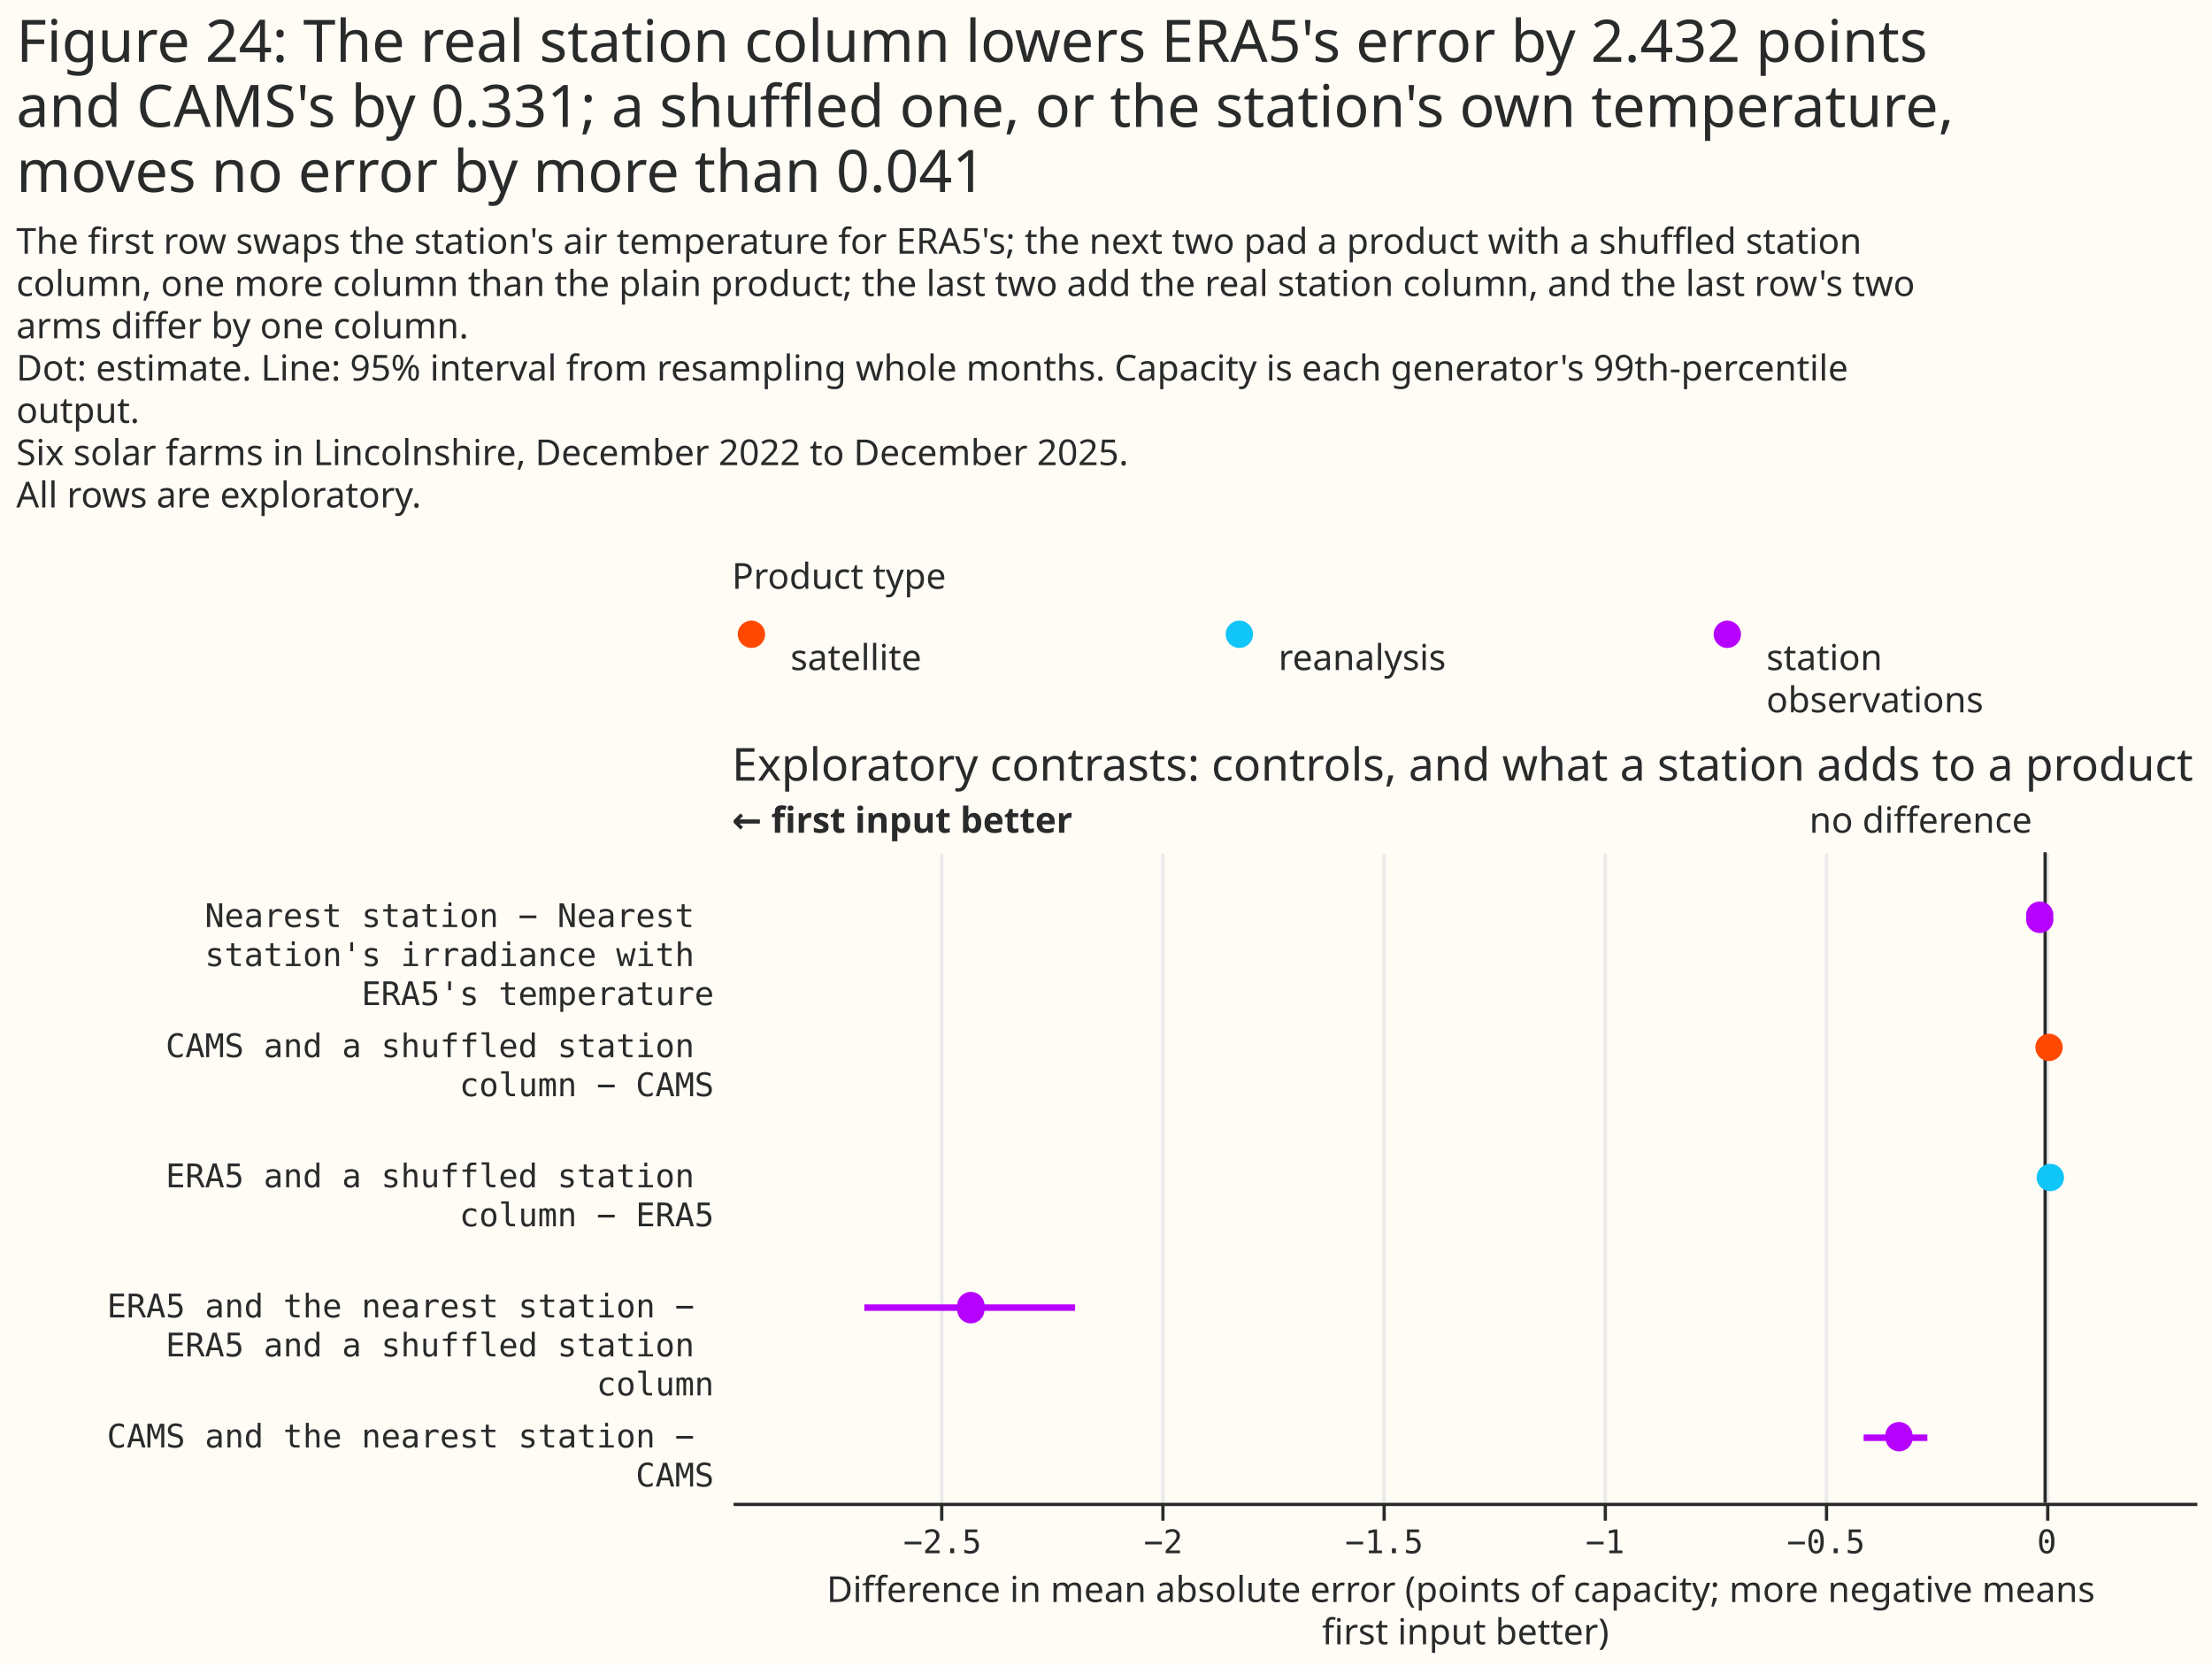
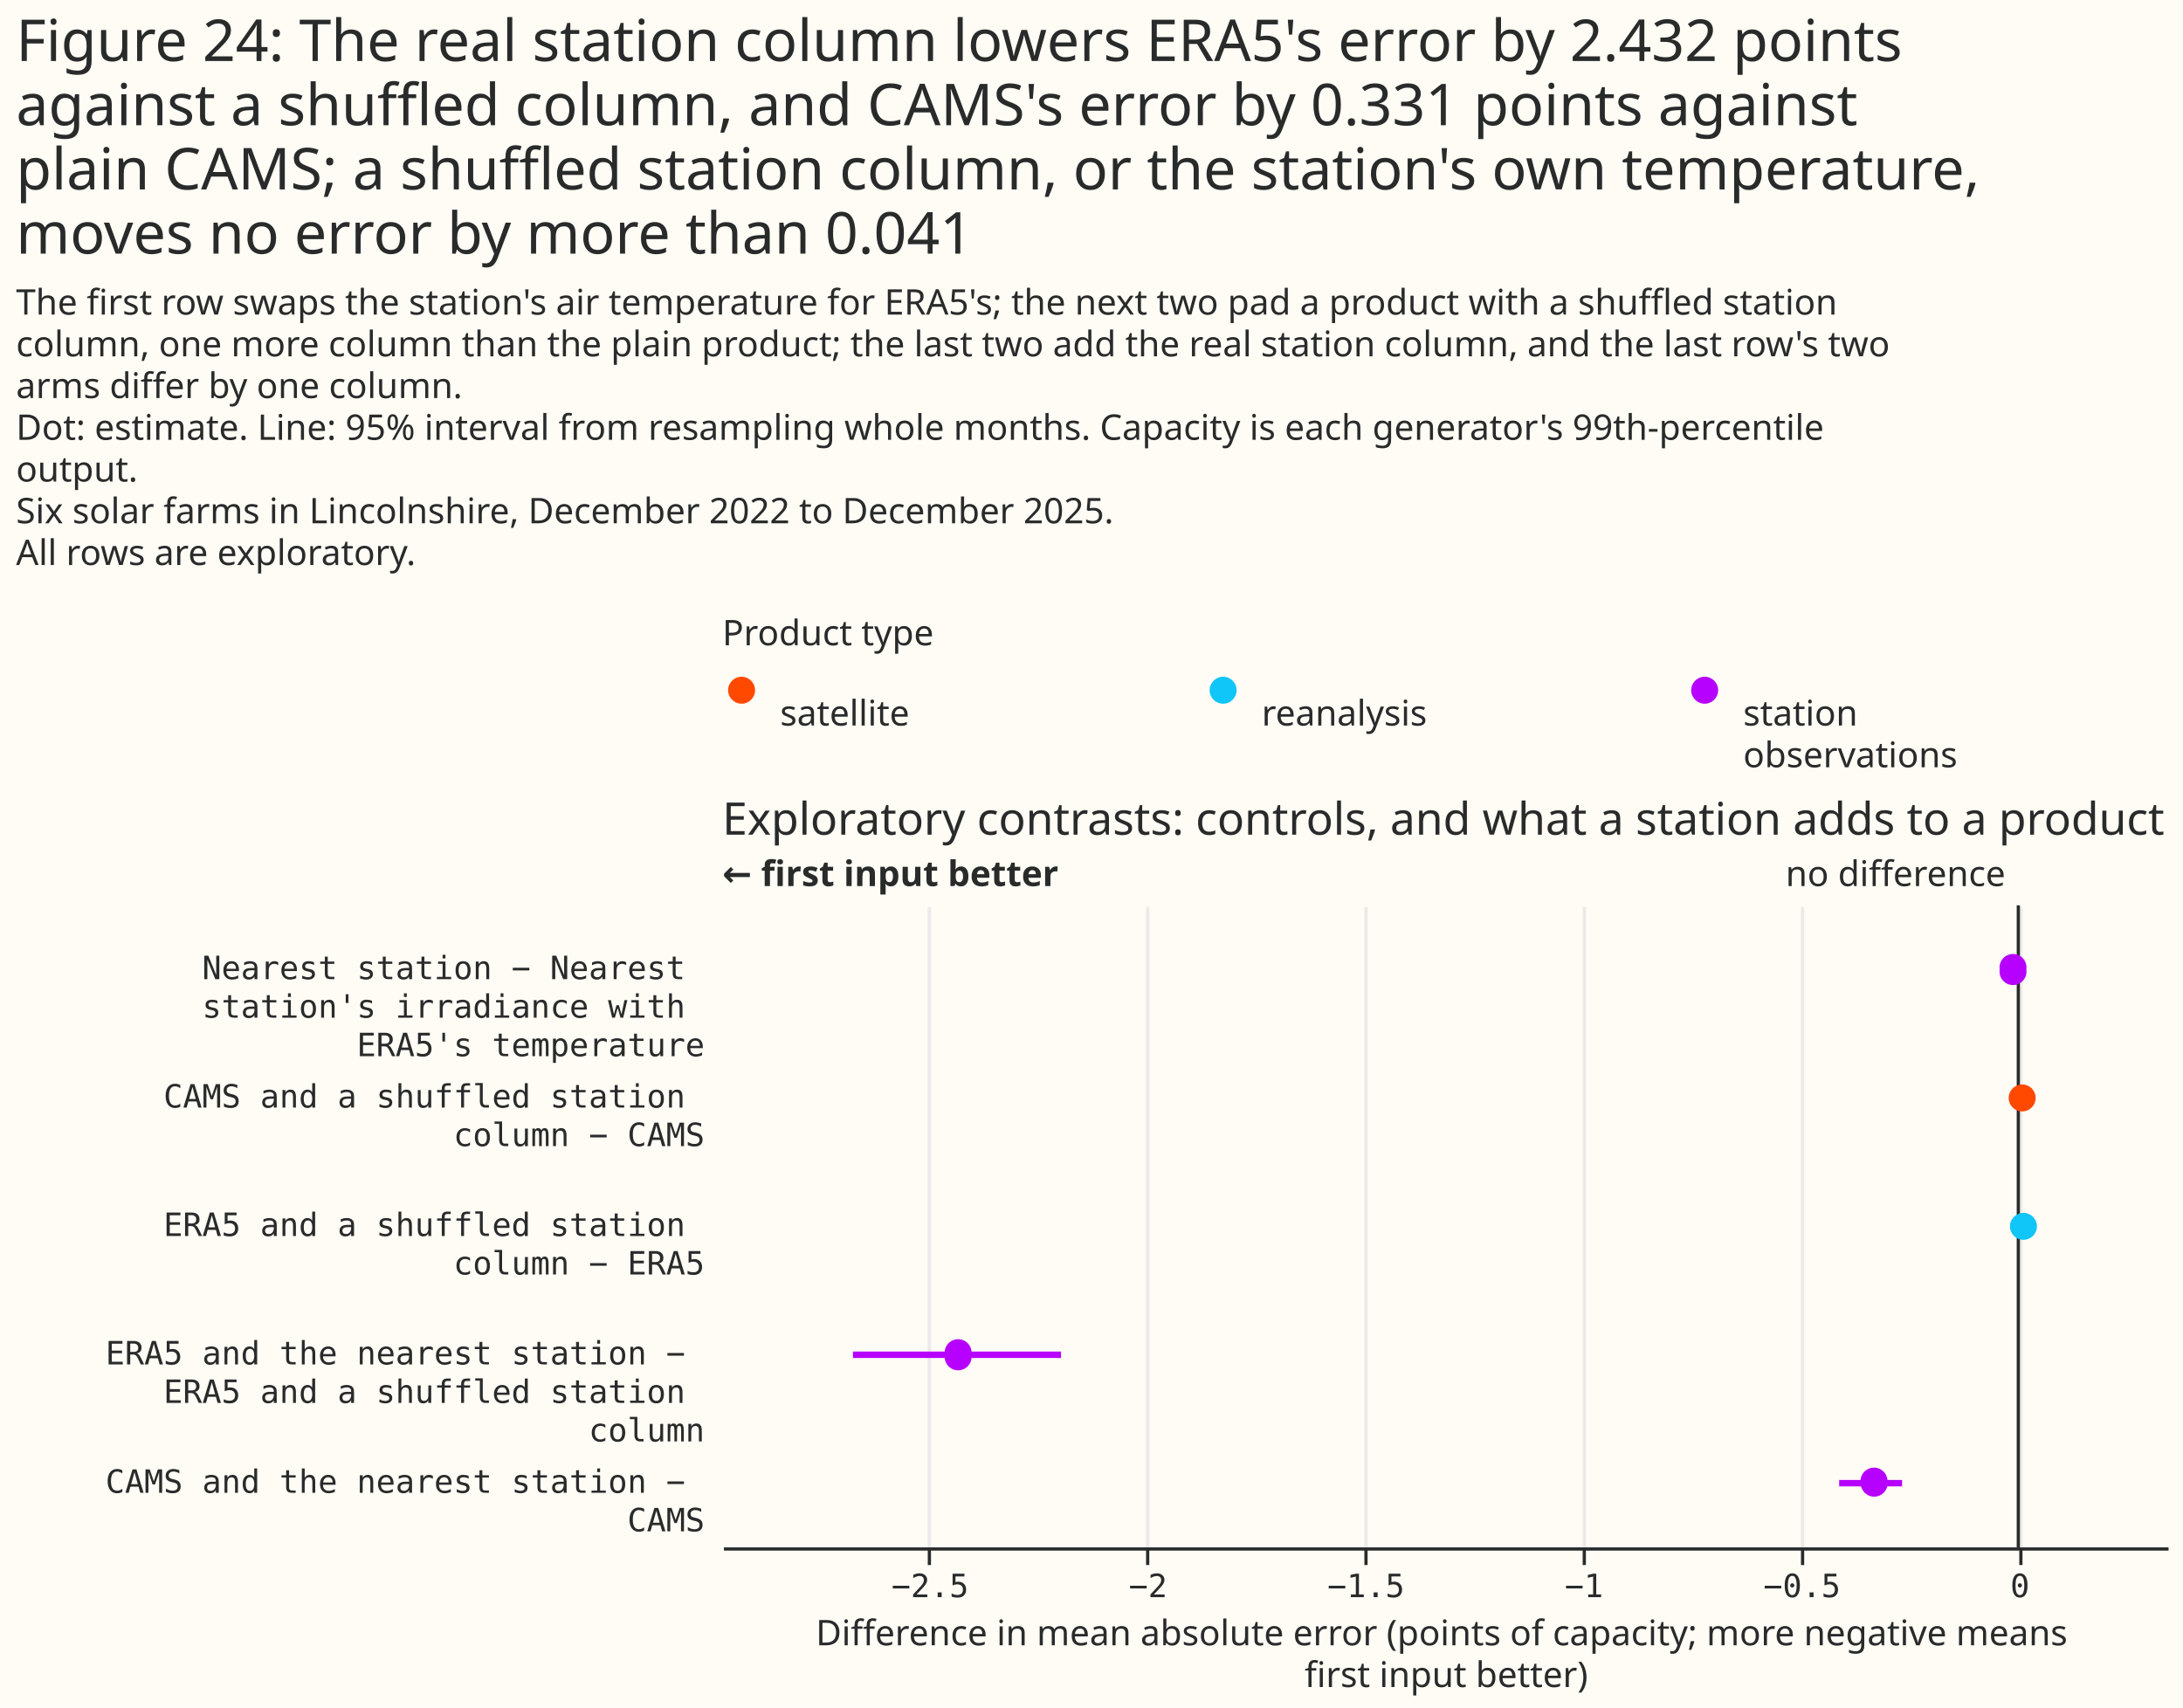
- <svg xmlns="http://www.w3.org/2000/svg" width="680" height="512" class="marks" viewBox="0 0 680 512">
-   <path fill="#fffbf5" d="M0 0h680v512H0z" />
+ <svg xmlns="http://www.w3.org/2000/svg" width="680" height="532" class="marks" viewBox="0 0 680 532">
+   <path fill="#fffbf5" d="M0 0h680v532H0z" />
  <g fill="none" stroke-miterlimit="10" aria-roledescription="group mark container" class="mark-group role-frame root">
-     <path d="M225 187h450z" aria-hidden="true" class="background" />
+     <path d="M225 207h450z" aria-hidden="true" class="background" />
    <g aria-roledescription="group mark container" class="mark-group role-scope concat_0_group">
      <g aria-roledescription="group mark container" class="mark-group role-scope concat_0_concat_0_group">
-         <path fill="#fffbf5" d="M225 187h450v29H225Z" aria-hidden="true" class="background" />
+         <path fill="#fffbf5" d="M225 207h450v29H225Z" aria-hidden="true" class="background" />
        <g aria-roledescription="symbol mark container" class="mark-symbol role-mark concat_0_concat_0_layer_0_marks">
-           <path fill="#ff4901" d="M235.2 195a4.2 4.2 0 1 1-8.4 0 4.2 4.2 0 1 1 8.4 0" aria-label="x: 6; colour: #FF4901; shape: circle" aria-roledescription="point" />
-           <path fill="#10c5f7" d="M385.2 195a4.2 4.2 0 1 1-8.4 0 4.2 4.2 0 1 1 8.4 0" aria-label="x: 156; colour: #10C5F7; shape: circle" aria-roledescription="point" />
-           <path fill="#b701ff" d="M535.2 195a4.2 4.2 0 1 1-8.4 0 4.2 4.2 0 1 1 8.4 0" aria-label="x: 306; colour: #B701FF; shape: circle" aria-roledescription="point" />
+           <path fill="#ff4901" d="M235.2 215a4.2 4.2 0 1 1-8.4 0 4.2 4.2 0 1 1 8.4 0" aria-label="x: 6; colour: #FF4901; shape: circle" aria-roledescription="point" />
+           <path fill="#10c5f7" d="M385.2 215a4.2 4.2 0 1 1-8.4 0 4.2 4.2 0 1 1 8.4 0" aria-label="x: 156; colour: #10C5F7; shape: circle" aria-roledescription="point" />
+           <path fill="#b701ff" d="M535.2 215a4.2 4.2 0 1 1-8.4 0 4.2 4.2 0 1 1 8.4 0" aria-label="x: 306; colour: #B701FF; shape: circle" aria-roledescription="point" />
        </g>
        <g fill="#292b2b" aria-roledescription="text mark container" class="mark-text role-mark concat_0_concat_0_layer_2_marks" font-family="Matter XH, DM Sans, sans-serif" font-size="11">
-           <text aria-label="x: 6; label: satellite" aria-roledescription="text mark" transform="translate(243 206)">satellite</text>
-           <text aria-label="x: 156; label: reanalysis" aria-roledescription="text mark" transform="translate(393 206)">reanalysis</text>
-           <text aria-label="x: 306; label: station observations" aria-roledescription="text mark" transform="translate(543 206)">
+           <text aria-label="x: 6; label: satellite" aria-roledescription="text mark" transform="translate(243 226)">satellite</text>
+           <text aria-label="x: 156; label: reanalysis" aria-roledescription="text mark" transform="translate(393 226)">reanalysis</text>
+           <text aria-label="x: 306; label: station observations" aria-roledescription="text mark" transform="translate(543 226)">
            <tspan>station</tspan>
            <tspan x="0" dy="13">observations</tspan>
          </text>
        </g>
        <g class="mark-group role-title">
-           <text fill="#292b2b" aria-label="Title text 'Product type'" aria-roledescription="title" class="mark-text role-title-text" font-family="Matter XH, DM Sans, sans-serif" font-size="11" pointer-events="none" transform="translate(225 181)">Product type</text>
+           <text fill="#292b2b" aria-label="Title text 'Product type'" aria-roledescription="title" class="mark-text role-title-text" font-family="Matter XH, DM Sans, sans-serif" font-size="11" pointer-events="none" transform="translate(225 201)">Product type</text>
        </g>
      </g>
      <g aria-roledescription="group mark container" class="mark-group role-scope concat_0_concat_1_group">
-         <path fill="#fffbf5" d="M225 262h450v200H225Z" aria-hidden="true" class="background" />
+         <path fill="#fffbf5" d="M225 282h450v200H225Z" aria-hidden="true" class="background" />
        <g aria-hidden="true" class="mark-group role-axis">
-           <path stroke="#eaeaea" d="M289.5 462.5v-200m68 200v-200m68 200v-200m68 200v-200m68 200v-200m68 200v-200" class="mark-rule role-axis-grid" pointer-events="none" />
+           <path stroke="#eaeaea" d="M289.5 482.5v-200m68 200v-200m68 200v-200m68 200v-200m68 200v-200m68 200v-200" class="mark-rule role-axis-grid" pointer-events="none" />
        </g>
        <g aria-label="X-axis titled 'Difference in mean absolute error (points of capacity; more negative means first input better)' for a linear scale with values from −2.97 to 0.34" aria-roledescription="axis" class="mark-group role-axis" pointer-events="none">
-           <path stroke="#292b2b" d="M289.5 462.5v5m68-5v5m68-5v5m68-5v5m68-5v5m68-5v5" class="mark-rule role-axis-tick" />
+           <path stroke="#292b2b" d="M289.5 482.5v5m68-5v5m68-5v5m68-5v5m68-5v5m68-5v5" class="mark-rule role-axis-tick" />
          <g fill="#292b2b" class="mark-text role-axis-label" font-family="Matter Semi Mono, Roboto Mono, monospace" font-size="10" text-anchor="middle">
-             <text transform="translate(289.7 477.5)">−2.5</text>
-             <text transform="translate(357.6 477.5)">−2</text>
-             <text transform="translate(425.5 477.5)">−1.5</text>
-             <text transform="translate(493.4 477.5)">−1</text>
-             <text transform="translate(561.3 477.5)">−0.5</text>
-             <text transform="translate(629.2 477.5)">0</text>
+             <text transform="translate(289.7 497.5)">−2.5</text>
+             <text transform="translate(357.6 497.5)">−2</text>
+             <text transform="translate(425.5 497.5)">−1.5</text>
+             <text transform="translate(493.4 497.5)">−1</text>
+             <text transform="translate(561.3 497.5)">−0.5</text>
+             <text transform="translate(629.2 497.5)">0</text>
          </g>
-           <path stroke="#292b2b" d="M225.5 462.5h450" class="mark-rule role-axis-domain" />
-           <text fill="#292b2b" class="mark-text role-axis-title" font-family="Matter XH, DM Sans, sans-serif" font-size="11" text-anchor="middle" transform="translate(450.5 492.5)">
+           <path stroke="#292b2b" d="M225.5 482.5h450" class="mark-rule role-axis-domain" />
+           <text fill="#292b2b" class="mark-text role-axis-title" font-family="Matter XH, DM Sans, sans-serif" font-size="11" text-anchor="middle" transform="translate(450.5 512.5)">
            <tspan>Difference in mean absolute error (points of capacity; more negative means</tspan>
            <tspan x="0" dy="13">first input better)</tspan>
          </text>
        </g>
        <g aria-label="Y-axis for a discrete scale with 5 values: Nearest station − Nearest station's irradiance with ERA5's temperature, CAMS and a shuffled station column − CAMS, ERA5 and a shuffled station column − ERA5, ERA5 and the nearest station − ERA5 and a shuffled station column, CAMS and the nearest station − CAMS" aria-roledescription="axis" class="mark-group role-axis">
          <g fill="#292b2b" class="mark-text role-axis-label" font-family="Matter Semi Mono, Roboto Mono, monospace" font-size="10" pointer-events="none" text-anchor="end">
-             <text transform="translate(219.5 285)">
+             <text transform="translate(219.5 305)">
              <tspan>Nearest station − Nearest</tspan>
              <tspan x="0" dy="12">station's irradiance with</tspan>
              <tspan x="0" dy="12">ERA5's temperature</tspan>
            </text>
-             <text transform="translate(219.5 325)">
+             <text transform="translate(219.5 345)">
              <tspan>CAMS and a shuffled station</tspan>
              <tspan x="0" dy="12">column − CAMS</tspan>
            </text>
-             <text transform="translate(219.5 365)">
+             <text transform="translate(219.5 385)">
              <tspan>ERA5 and a shuffled station</tspan>
              <tspan x="0" dy="12">column − ERA5</tspan>
            </text>
-             <text transform="translate(219.5 405)">
+             <text transform="translate(219.5 425)">
              <tspan>ERA5 and the nearest station −</tspan>
              <tspan x="0" dy="12">ERA5 and a shuffled station</tspan>
              <tspan x="0" dy="12">column</tspan>
            </text>
-             <text transform="translate(219.5 445)">
+             <text transform="translate(219.5 465)">
              <tspan>CAMS and the nearest station −</tspan>
              <tspan x="0" dy="12">CAMS</tspan>
            </text>
          </g>
        </g>
        <g aria-roledescription="rule mark container" class="mark-rule role-mark concat_0_concat_1_layer_0_marks">
-           <path stroke="#292b2b" d="M628.7 262v200" aria-label="x: 0" aria-roledescription="rule mark" />
+           <path stroke="#292b2b" d="M628.7 282v200" aria-label="x: 0" aria-roledescription="rule mark" />
        </g>
        <g aria-roledescription="text mark container" class="mark-text role-mark concat_0_concat_1_layer_1_marks">
-           <text fill="#292b2b" aria-label="x: 0" aria-roledescription="text mark" font-family="Matter XH, DM Sans, sans-serif" font-size="11" text-anchor="end" transform="translate(624.7 256)">no difference</text>
+           <text fill="#292b2b" aria-label="x: 0" aria-roledescription="text mark" font-family="Matter XH, DM Sans, sans-serif" font-size="11" text-anchor="end" transform="translate(624.7 276)">no difference</text>
        </g>
        <g aria-roledescription="text mark container" class="mark-text role-mark concat_0_concat_1_layer_2_marks">
-           <text fill="#292b2b" aria-label="x: −2.973" aria-roledescription="text mark" font-family="Matter XH, DM Sans, sans-serif" font-size="11" font-weight="bold" transform="translate(225 256)">← first input better</text>
+           <text fill="#292b2b" aria-label="x: −2.973" aria-roledescription="text mark" font-family="Matter XH, DM Sans, sans-serif" font-size="11" font-weight="bold" transform="translate(225 276)">← first input better</text>
        </g>
-         <g stroke-width="2" aria-hidden="true" class="mark-rule role-mark concat_0_concat_1_layer_3_marks" clip-path="url(#a)" transform="translate(225 262)">
+         <g stroke-width="2" aria-hidden="true" class="mark-rule role-mark concat_0_concat_1_layer_3_marks" clip-path="url(#a)" transform="translate(225 282)">
          <path stroke="#b701ff" d="M398.8 20h6.4" />
          <path stroke="#ff4901" d="M403.2 60h3.4" />
          <path stroke="#10c5f7" d="M401.3 100h8" />
          <path stroke="#b701ff" d="M40.7 140h64.8m242.4 40h19.6" />
        </g>
-         <g aria-hidden="true" class="mark-symbol role-mark concat_0_concat_1_layer_4_marks" clip-path="url(#b)" transform="translate(225 262)">
+         <g aria-hidden="true" class="mark-symbol role-mark concat_0_concat_1_layer_4_marks" clip-path="url(#b)" transform="translate(225 282)">
          <path fill="#b701ff" d="M406.2 20a4.2 4.2 0 1 1-8.3 0 4.2 4.2 0 1 1 8.3 0" />
          <path fill="#ff4901" d="M409.1 60a4.2 4.2 0 1 1-8.4 0 4.2 4.2 0 1 1 8.4 0" />
          <path fill="#10c5f7" d="M409.5 100a4.2 4.2 0 1 1-8.4 0 4.2 4.2 0 1 1 8.4 0" />
          <path fill="#b701ff" d="M77.6 140a4.2 4.2 0 1 1-8.3 0 4.2 4.2 0 1 1 8.3 0M363 180a4.2 4.2 0 1 1-8.4 0 4.2 4.2 0 1 1 8.3 0" />
        </g>
        <g class="mark-group role-title">
-           <text fill="#292b2b" aria-label="Title text 'Exploratory contrasts: controls, and what a station adds to a product'" aria-roledescription="title" class="mark-text role-title-text" font-family="Matter XH, DM Sans, sans-serif" font-size="14" pointer-events="none" transform="translate(225 240)">Exploratory contrasts: controls, and what a station adds to a product</text>
+           <text fill="#292b2b" aria-label="Title text 'Exploratory contrasts: controls, and what a station adds to a product'" aria-roledescription="title" class="mark-text role-title-text" font-family="Matter XH, DM Sans, sans-serif" font-size="14" pointer-events="none" transform="translate(225 260)">Exploratory contrasts: controls, and what a station adds to a product</text>
        </g>
      </g>
    </g>
    <g fill="#292b2b" class="mark-group role-title" font-family="Matter XH, DM Sans, sans-serif" pointer-events="none">
-       <text aria-label="Title text 'Figure 24: The real station column lowers ERA5's error by 2.432 points and CAMS's by 0.331; a shuffled one, or the station's own temperature, moves no error by more than 0.041'" aria-roledescription="title" class="mark-text role-title-text" font-size="18" transform="translate(5 19)">
+       <text aria-label="Title text 'Figure 24: The real station column lowers ERA5's error by 2.432 points against a shuffled column, and CAMS's error by 0.331 points against plain CAMS; a shuffled station column, or the station's own temperature, moves no error by more than 0.041'" aria-roledescription="title" class="mark-text role-title-text" font-size="18" transform="translate(5 19)">
        <tspan>Figure 24: The real station column lowers ERA5's error by 2.432 points</tspan>
-         <tspan x="0" dy="20">and CAMS's by 0.331; a shuffled one, or the station's own temperature,</tspan>
+         <tspan x="0" dy="20">against a shuffled column, and CAMS's error by 0.331 points against</tspan>
+         <tspan x="0" dy="20">plain CAMS; a shuffled station column, or the station's own temperature,</tspan>
        <tspan x="0" dy="20">moves no error by more than 0.041</tspan>
      </text>
-       <text aria-label="Subtitle text 'The first row swaps the station's air temperature for ERA5's; the next two pad a product with a shuffled station column, one more column than the plain product; the last two add the real station column, and the last row's two arms differ by one column. Dot: estimate. Line: 95% interval from resampling whole months. Capacity is each generator's 99th-percentile output. Six solar farms in Lincolnshire, December 2022 to December 2025. All rows are exploratory.'" aria-roledescription="subtitle" class="mark-text role-title-subtitle" font-size="11" transform="translate(5 78)">
+       <text aria-label="Subtitle text 'The first row swaps the station's air temperature for ERA5's; the next two pad a product with a shuffled station column, one more column than the plain product; the last two add the real station column, and the last row's two arms differ by one column. Dot: estimate. Line: 95% interval from resampling whole months. Capacity is each generator's 99th-percentile output. Six solar farms in Lincolnshire, December 2022 to December 2025. All rows are exploratory.'" aria-roledescription="subtitle" class="mark-text role-title-subtitle" font-size="11" transform="translate(5 98)">
        <tspan>The first row swaps the station's air temperature for ERA5's; the next two pad a product with a shuffled station</tspan>
        <tspan x="0" dy="13">column, one more column than the plain product; the last two add the real station column, and the last row's two</tspan>
        <tspan x="0" dy="13">arms differ by one column.</tspan>
        <tspan x="0" dy="13">Dot: estimate. Line: 95% interval from resampling whole months. Capacity is each generator's 99th-percentile</tspan>
        <tspan x="0" dy="13">output.</tspan>
        <tspan x="0" dy="13">Six solar farms in Lincolnshire, December 2022 to December 2025.</tspan>
        <tspan x="0" dy="13">All rows are exploratory.</tspan>
      </text>
    </g>
  </g>
  <defs>
    <clipPath id="a">
      <path d="M0 0h450v200H0z" />
    </clipPath>
    <clipPath id="b">
      <path d="M0 0h450v200H0z" />
    </clipPath>
  </defs>
</svg>
